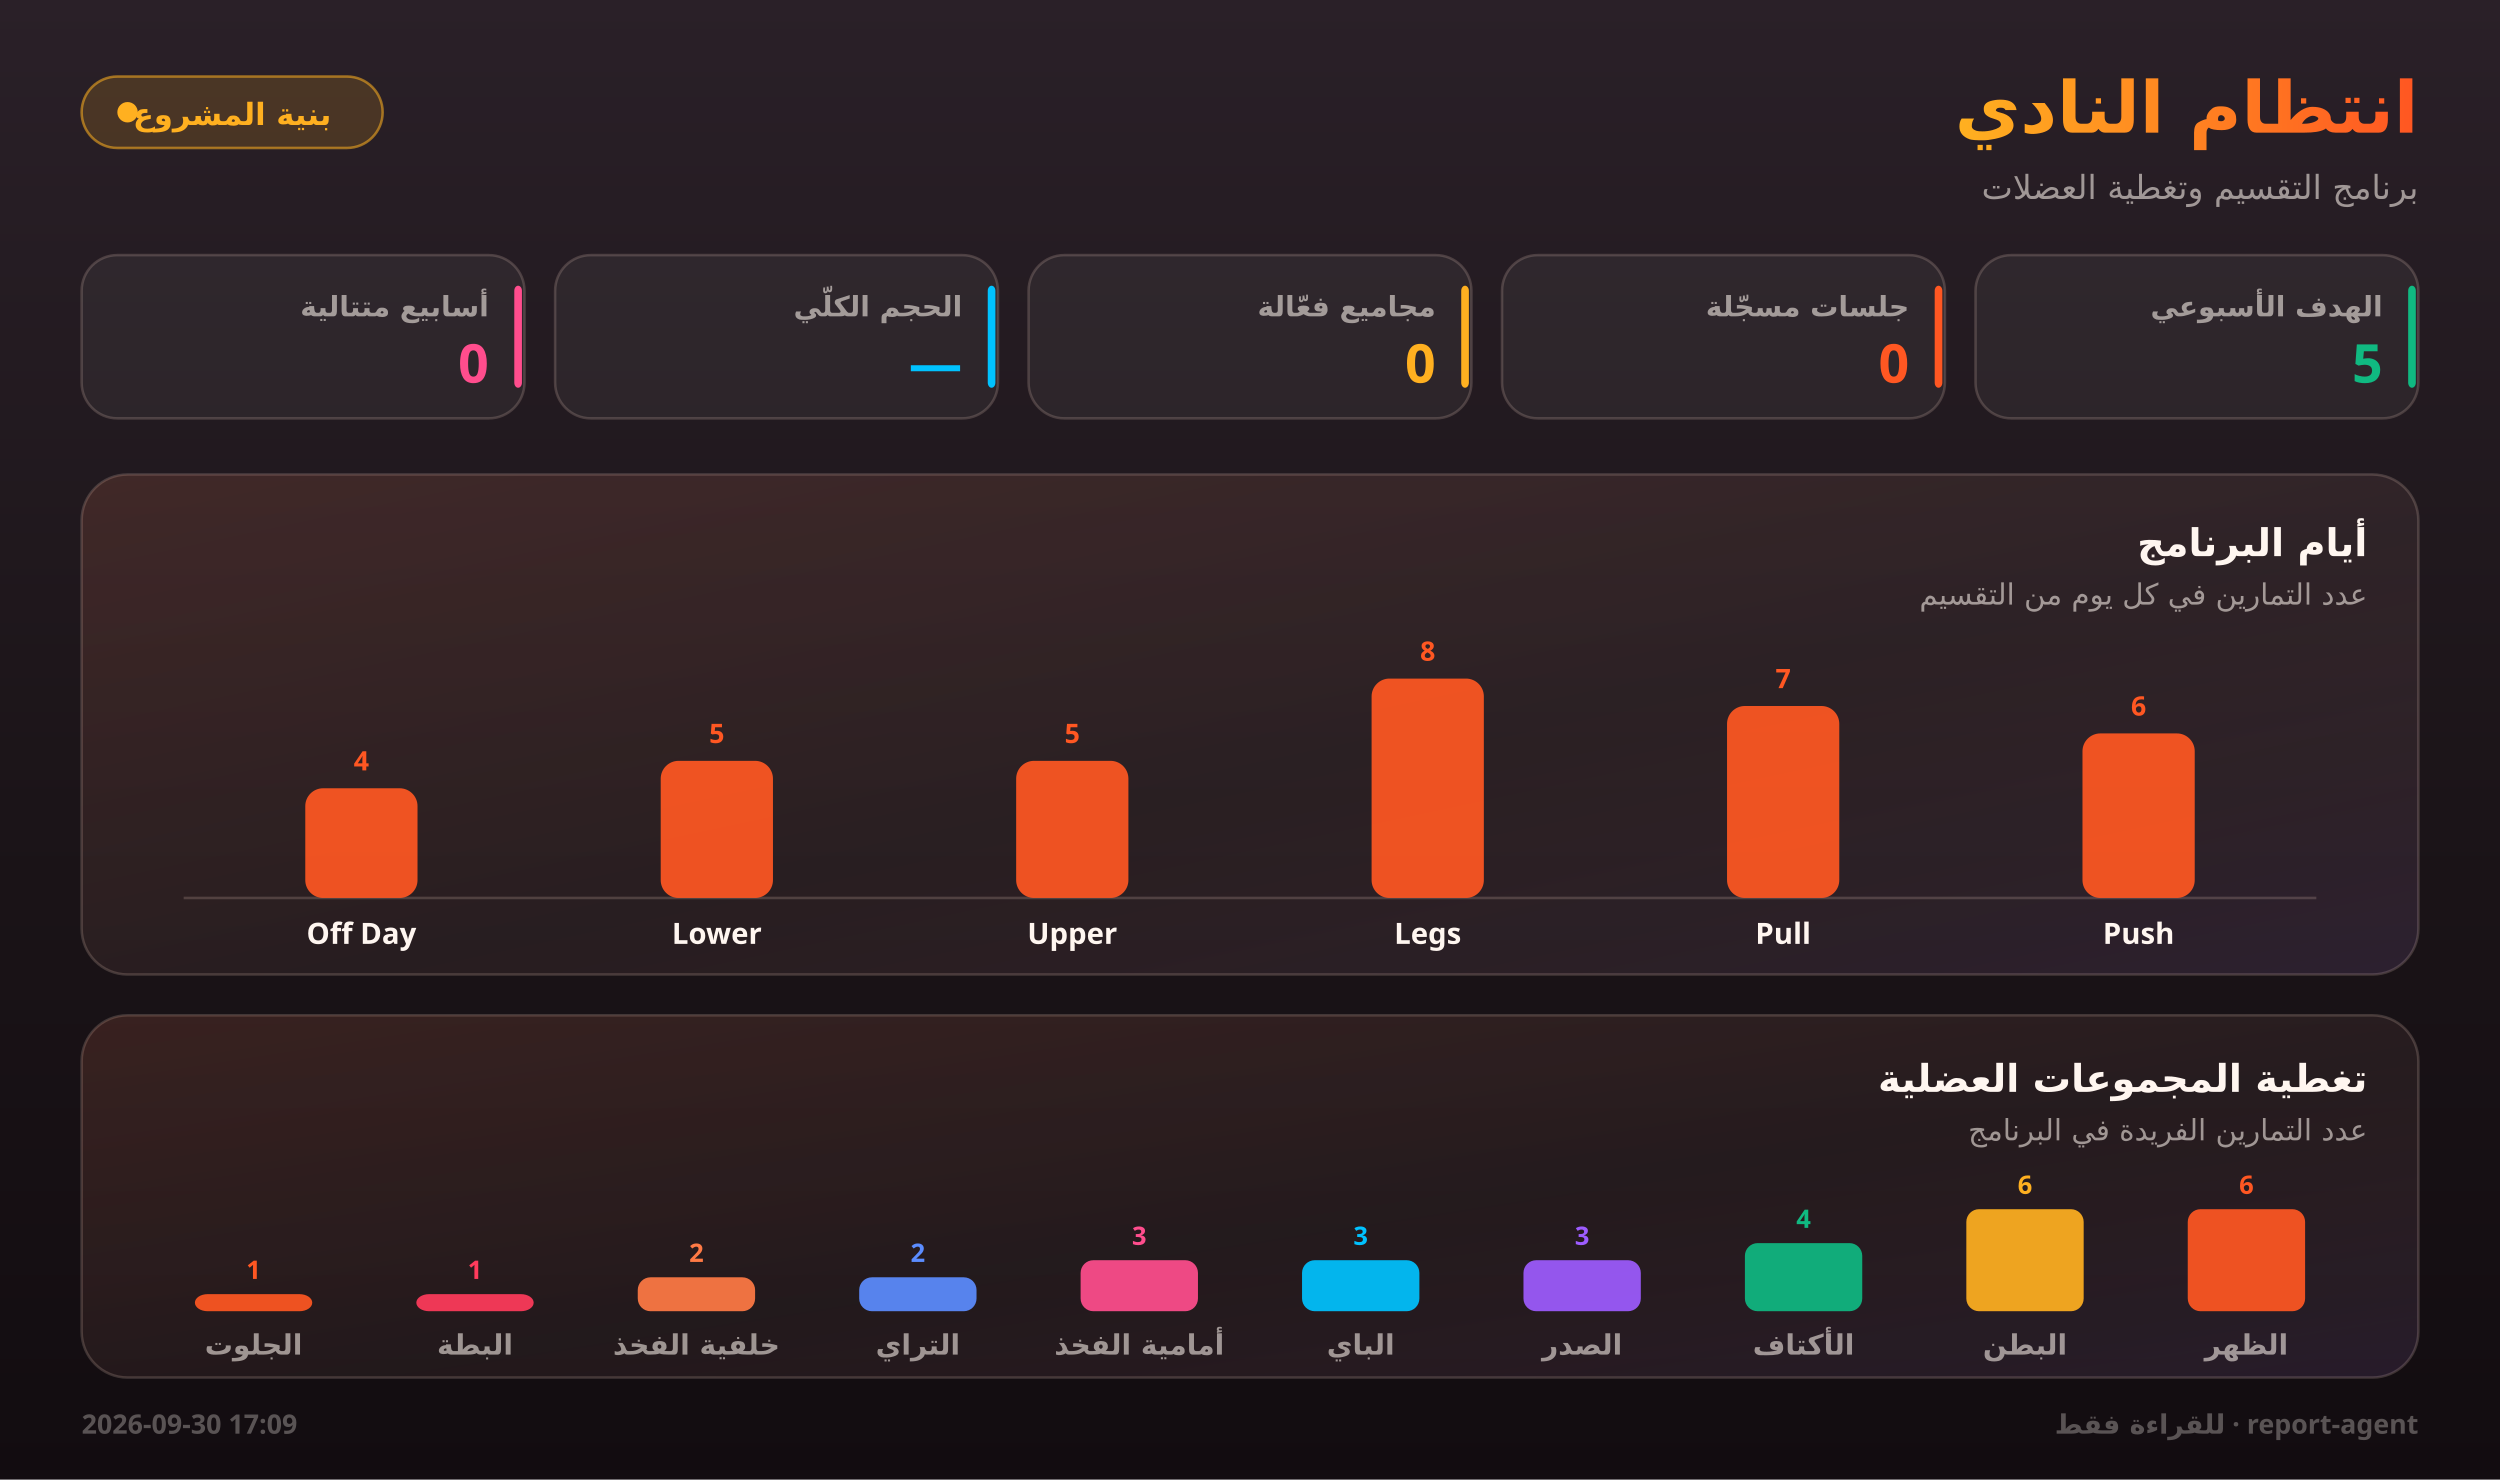
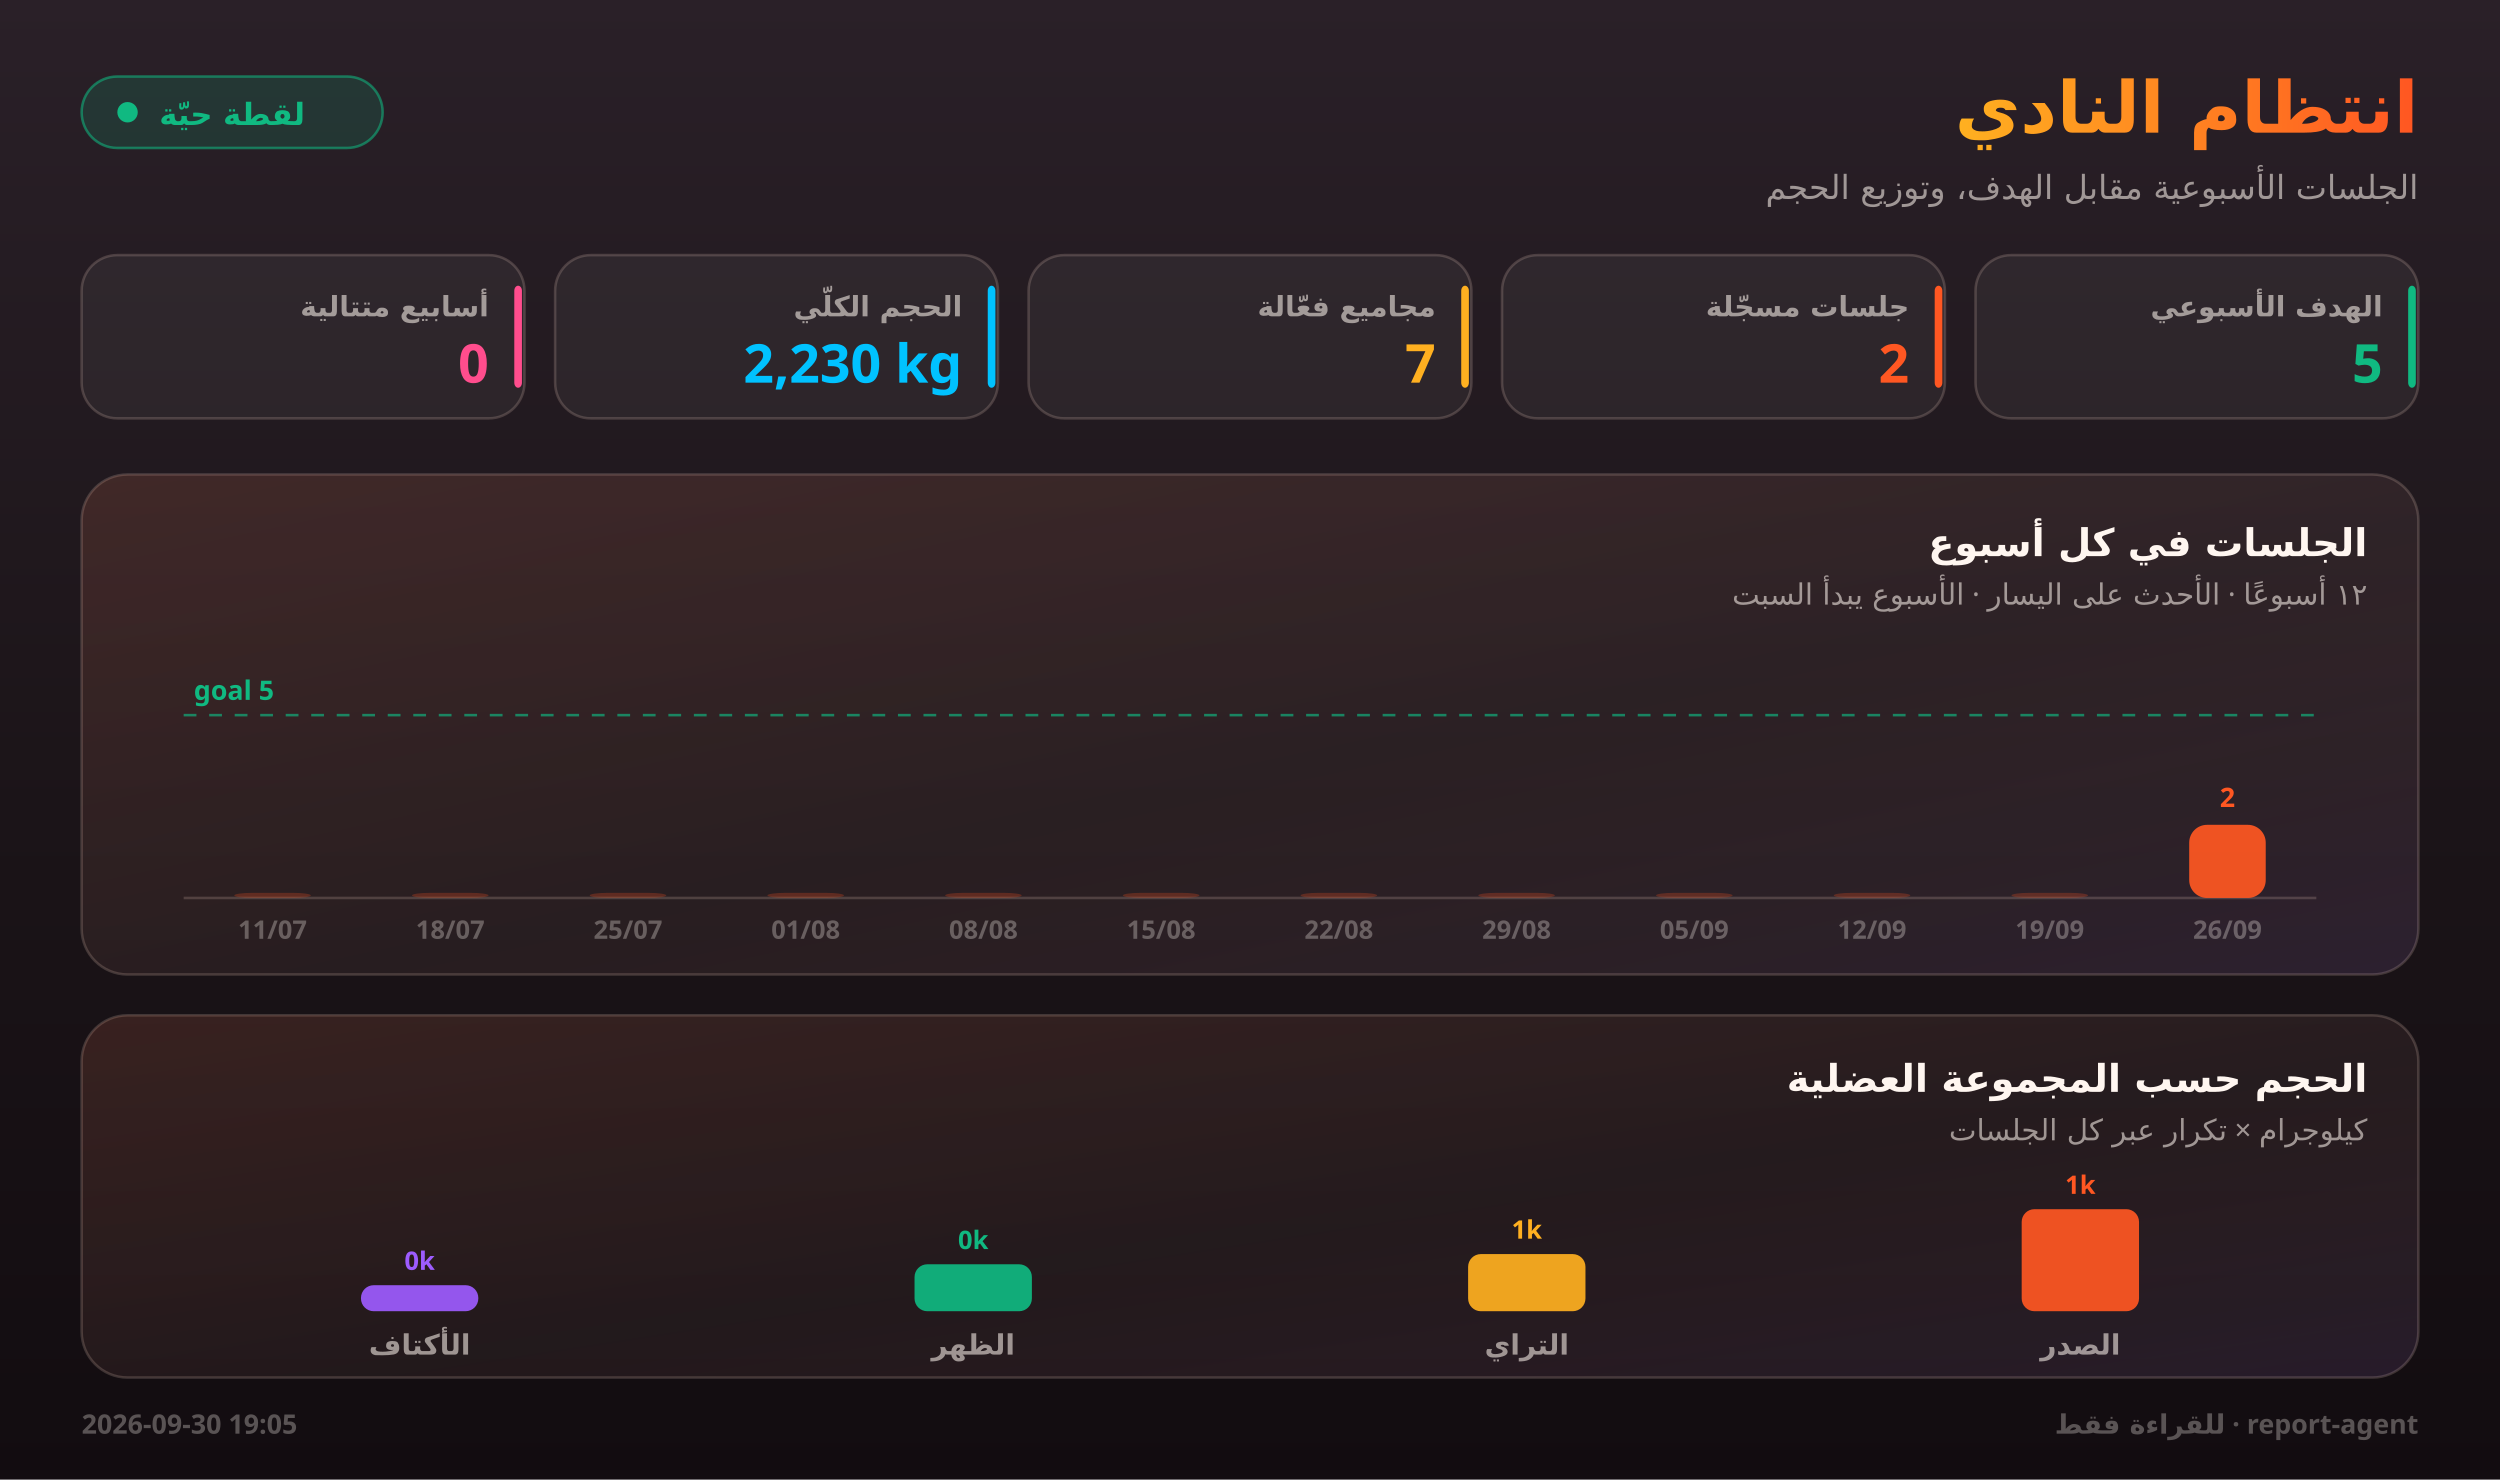
<svg xmlns="http://www.w3.org/2000/svg" width="980" height="580" viewBox="0 0 980 580" font-family="Tajawal, Cairo, 'Segoe UI', system-ui, sans-serif">
  <defs>
    <linearGradient id="sky" x1="0" y1="0" x2="0" y2="1">
      <stop offset="0%" stop-color="#2A2028" />
      <stop offset="55%" stop-color="#1B1418" />
      <stop offset="100%" stop-color="#120C10" />
    </linearGradient>
    <linearGradient id="sheen" x1="0" y1="0" x2="1" y2="1">
      <stop offset="0%" stop-color="#FF5722" stop-opacity="0.10" />
      <stop offset="55%" stop-color="#FF5722" stop-opacity="0.02" />
      <stop offset="100%" stop-color="#9D5CFF" stop-opacity="0.07" />
    </linearGradient>
    <linearGradient id="title" x1="1" y1="0" x2="0" y2="0">
      <stop offset="0%" stop-color="#FF5722" />
      <stop offset="100%" stop-color="#FFB020" />
    </linearGradient>
  </defs>
  <rect width="980" height="580" fill="url(#sky)" />
  <text x="948" y="52" fill="url(#title)" font-size="28" font-weight="800" text-anchor="start" style="direction:rtl;unicode-bidi:isolate">انتظام النادي</text>
-   <text x="948" y="78" fill="rgba(255,246,240,0.56)" font-size="13" font-weight="500" text-anchor="start" style="direction:rtl;unicode-bidi:isolate">برنامج التقسيم وتغطية العضلات</text>
-   <rect x="32" y="30" width="118" height="28" rx="14" fill="#FFB020" fill-opacity="0.16" stroke="#FFB020" stroke-opacity="0.55" />
-   <circle cx="50" cy="44" r="4" fill="#FFB020" />
-   <text x="91" y="49" fill="#FFB020" font-size="12" font-weight="700" text-anchor="middle" style="direction:rtl;unicode-bidi:isolate">بنية المشروع</text>
+   <text x="948" y="78" fill="rgba(255,246,240,0.56)" font-size="13" font-weight="500" text-anchor="start" style="direction:rtl;unicode-bidi:isolate">الجلسات الأسبوعية مقابل الهدف، وتوزيع الحجم</text>
+   <rect x="32" y="30" width="118" height="28" rx="14" fill="#10B981" fill-opacity="0.16" stroke="#10B981" stroke-opacity="0.55" />
+   <circle cx="50" cy="44" r="4" fill="#10B981" />
+   <text x="91" y="49" fill="#10B981" font-size="12" font-weight="700" text-anchor="middle" style="direction:rtl;unicode-bidi:isolate">لقطة حيّة</text>
  <rect x="774.4" y="100" width="173.6" height="64" rx="14" fill="rgba(255,255,255,0.05)" stroke="rgba(255,225,210,0.18)" />
  <rect x="944" y="112" width="3" height="40" rx="2" fill="#10B981" />
  <text x="934" y="124" fill="rgba(255,246,240,0.56)" font-size="11" font-weight="600" text-anchor="start" style="direction:rtl;unicode-bidi:isolate">الهدف الأسبوعي</text>
  <text x="934" y="150" fill="#10B981" font-size="21" font-weight="800" text-anchor="end" style="direction:ltr;unicode-bidi:isolate">5</text>
  <rect x="588.8" y="100" width="173.6" height="64" rx="14" fill="rgba(255,255,255,0.05)" stroke="rgba(255,225,210,0.18)" />
  <rect x="758.4" y="112" width="3" height="40" rx="2" fill="#FF5722" />
  <text x="748.4" y="124" fill="rgba(255,246,240,0.56)" font-size="11" font-weight="600" text-anchor="start" style="direction:rtl;unicode-bidi:isolate">جلسات مسجّلة</text>
-   <text x="748.4" y="150" fill="#FF5722" font-size="21" font-weight="800" text-anchor="end" style="direction:ltr;unicode-bidi:isolate">0</text>
+   <text x="748.4" y="150" fill="#FF5722" font-size="21" font-weight="800" text-anchor="end" style="direction:ltr;unicode-bidi:isolate">2</text>
  <rect x="403.2" y="100" width="173.6" height="64" rx="14" fill="rgba(255,255,255,0.05)" stroke="rgba(255,225,210,0.18)" />
  <rect x="572.8" y="112" width="3" height="40" rx="2" fill="#FFB020" />
  <text x="562.8" y="124" fill="rgba(255,246,240,0.56)" font-size="11" font-weight="600" text-anchor="start" style="direction:rtl;unicode-bidi:isolate">مجاميع فعّالة</text>
-   <text x="562.8" y="150" fill="#FFB020" font-size="21" font-weight="800" text-anchor="end" style="direction:ltr;unicode-bidi:isolate">0</text>
+   <text x="562.8" y="150" fill="#FFB020" font-size="21" font-weight="800" text-anchor="end" style="direction:ltr;unicode-bidi:isolate">7</text>
  <rect x="217.6" y="100" width="173.6" height="64" rx="14" fill="rgba(255,255,255,0.05)" stroke="rgba(255,225,210,0.18)" />
  <rect x="387.2" y="112" width="3" height="40" rx="2" fill="#00C2FF" />
  <text x="377.2" y="124" fill="rgba(255,246,240,0.56)" font-size="11" font-weight="600" text-anchor="start" style="direction:rtl;unicode-bidi:isolate">الحجم الكلّي</text>
-   <text x="377.2" y="150" fill="#00C2FF" font-size="21" font-weight="800" text-anchor="end" style="direction:ltr;unicode-bidi:isolate">—</text>
+   <text x="377.2" y="150" fill="#00C2FF" font-size="21" font-weight="800" text-anchor="end" style="direction:ltr;unicode-bidi:isolate">2,230 kg</text>
  <rect x="32" y="100" width="173.6" height="64" rx="14" fill="rgba(255,255,255,0.05)" stroke="rgba(255,225,210,0.18)" />
  <rect x="201.6" y="112" width="3" height="40" rx="2" fill="#FF4D8D" />
  <text x="191.6" y="124" fill="rgba(255,246,240,0.56)" font-size="11" font-weight="600" text-anchor="start" style="direction:rtl;unicode-bidi:isolate">أسابيع متتالية</text>
  <text x="191.6" y="150" fill="#FF4D8D" font-size="21" font-weight="800" text-anchor="end" style="direction:ltr;unicode-bidi:isolate">0</text>
  <g>
    <rect x="32" y="186" width="916" height="196" rx="18" fill="rgba(255,255,255,0.045)" stroke="rgba(255,225,210,0.18)" />
    <rect x="32" y="186" width="916" height="196" rx="18" fill="url(#sheen)" />
  </g>
-   <text x="928" y="218" fill="#FFF6F0" font-size="15" font-weight="700" text-anchor="start" style="direction:rtl;unicode-bidi:isolate">أيام البرنامج</text>
-   <text x="928" y="237" fill="rgba(255,246,240,0.56)" font-size="11.5" font-weight="500" text-anchor="start" style="direction:rtl;unicode-bidi:isolate">عدد التمارين في كل يوم من التقسيم</text>
+   <text x="928" y="218" fill="#FFF6F0" font-size="15" font-weight="700" text-anchor="start" style="direction:rtl;unicode-bidi:isolate">الجلسات في كل أسبوع</text>
+   <text x="928" y="237" fill="rgba(255,246,240,0.56)" font-size="11.5" font-weight="500" text-anchor="start" style="direction:rtl;unicode-bidi:isolate">١٢ أسبوعًا · الأحدث على اليسار · الأسبوع يبدأ السبت</text>
  <line x1="72" y1="352" x2="908" y2="352" stroke="rgba(255,225,210,0.18)" />
-   <rect x="816.333" y="287.5" width="44" height="64.5" rx="7" fill="#FF5722" fill-opacity="0.92" />
-   <text x="838.333" y="280.5" fill="#FF5722" font-size="10.5" font-weight="700" text-anchor="middle" style="direction:ltr;unicode-bidi:isolate">6</text>
-   <rect x="677" y="276.75" width="44" height="75.25" rx="7" fill="#FF5722" fill-opacity="0.92" />
-   <text x="699" y="269.75" fill="#FF5722" font-size="10.5" font-weight="700" text-anchor="middle" style="direction:ltr;unicode-bidi:isolate">7</text>
-   <rect x="537.667" y="266" width="44" height="86" rx="7" fill="#FF5722" fill-opacity="0.92" />
-   <text x="559.667" y="259" fill="#FF5722" font-size="10.5" font-weight="700" text-anchor="middle" style="direction:ltr;unicode-bidi:isolate">8</text>
-   <rect x="398.333" y="298.25" width="44" height="53.75" rx="7" fill="#FF5722" fill-opacity="0.92" />
-   <text x="420.333" y="291.25" fill="#FF5722" font-size="10.5" font-weight="700" text-anchor="middle" style="direction:ltr;unicode-bidi:isolate">5</text>
-   <rect x="259" y="298.25" width="44" height="53.75" rx="7" fill="#FF5722" fill-opacity="0.92" />
-   <text x="281" y="291.25" fill="#FF5722" font-size="10.5" font-weight="700" text-anchor="middle" style="direction:ltr;unicode-bidi:isolate">5</text>
-   <rect x="119.667" y="309" width="44" height="43" rx="7" fill="#FF5722" fill-opacity="0.92" />
-   <text x="141.667" y="302" fill="#FF5722" font-size="10.5" font-weight="700" text-anchor="middle" style="direction:ltr;unicode-bidi:isolate">4</text>
-   <text x="838.333" y="370" fill="#FFF6F0" font-size="11.5" font-weight="700" text-anchor="middle" style="direction:ltr;unicode-bidi:isolate">Push</text>
-   <text x="699" y="370" fill="#FFF6F0" font-size="11.5" font-weight="700" text-anchor="middle" style="direction:ltr;unicode-bidi:isolate">Pull</text>
-   <text x="559.667" y="370" fill="#FFF6F0" font-size="11.5" font-weight="700" text-anchor="middle" style="direction:ltr;unicode-bidi:isolate">Legs</text>
-   <text x="420.333" y="370" fill="#FFF6F0" font-size="11.5" font-weight="700" text-anchor="middle" style="direction:ltr;unicode-bidi:isolate">Upper</text>
-   <text x="281" y="370" fill="#FFF6F0" font-size="11.5" font-weight="700" text-anchor="middle" style="direction:ltr;unicode-bidi:isolate">Lower</text>
-   <text x="141.667" y="370" fill="#FFF6F0" font-size="11.5" font-weight="700" text-anchor="middle" style="direction:ltr;unicode-bidi:isolate">Off Day</text>
+   <line x1="72" y1="280.333" x2="908" y2="280.333" stroke="#10B981" stroke-opacity="0.65" stroke-dasharray="5 5" />
+   <text x="76" y="274.333" fill="#10B981" font-size="10.5" font-weight="700" text-anchor="start" style="direction:ltr;unicode-bidi:isolate">goal 5</text>
+   <rect x="858.167" y="323.333" width="30" height="28.667" rx="7" fill="#FF5722" fill-opacity="0.92" />
+   <text x="873.167" y="316.333" fill="#FF5722" font-size="10.5" font-weight="700" text-anchor="middle" style="direction:ltr;unicode-bidi:isolate">2</text>
+   <text x="873.167" y="368" fill="rgba(255,246,240,0.30)" font-size="10" font-weight="600" text-anchor="middle" style="direction:ltr;unicode-bidi:isolate">26/09</text>
+   <rect x="788.5" y="350" width="30" height="2" rx="7" fill="#FF5722" fill-opacity="0.25" />
+   <text x="803.5" y="368" fill="rgba(255,246,240,0.30)" font-size="10" font-weight="600" text-anchor="middle" style="direction:ltr;unicode-bidi:isolate">19/09</text>
+   <rect x="718.833" y="350" width="30" height="2" rx="7" fill="#FF5722" fill-opacity="0.25" />
+   <text x="733.833" y="368" fill="rgba(255,246,240,0.30)" font-size="10" font-weight="600" text-anchor="middle" style="direction:ltr;unicode-bidi:isolate">12/09</text>
+   <rect x="649.167" y="350" width="30" height="2" rx="7" fill="#FF5722" fill-opacity="0.25" />
+   <text x="664.167" y="368" fill="rgba(255,246,240,0.30)" font-size="10" font-weight="600" text-anchor="middle" style="direction:ltr;unicode-bidi:isolate">05/09</text>
+   <rect x="579.5" y="350" width="30" height="2" rx="7" fill="#FF5722" fill-opacity="0.25" />
+   <text x="594.5" y="368" fill="rgba(255,246,240,0.30)" font-size="10" font-weight="600" text-anchor="middle" style="direction:ltr;unicode-bidi:isolate">29/08</text>
+   <rect x="509.833" y="350" width="30" height="2" rx="7" fill="#FF5722" fill-opacity="0.25" />
+   <text x="524.833" y="368" fill="rgba(255,246,240,0.30)" font-size="10" font-weight="600" text-anchor="middle" style="direction:ltr;unicode-bidi:isolate">22/08</text>
+   <rect x="440.167" y="350" width="30" height="2" rx="7" fill="#FF5722" fill-opacity="0.25" />
+   <text x="455.167" y="368" fill="rgba(255,246,240,0.30)" font-size="10" font-weight="600" text-anchor="middle" style="direction:ltr;unicode-bidi:isolate">15/08</text>
+   <rect x="370.5" y="350" width="30" height="2" rx="7" fill="#FF5722" fill-opacity="0.25" />
+   <text x="385.5" y="368" fill="rgba(255,246,240,0.30)" font-size="10" font-weight="600" text-anchor="middle" style="direction:ltr;unicode-bidi:isolate">08/08</text>
+   <rect x="300.833" y="350" width="30" height="2" rx="7" fill="#FF5722" fill-opacity="0.25" />
+   <text x="315.833" y="368" fill="rgba(255,246,240,0.30)" font-size="10" font-weight="600" text-anchor="middle" style="direction:ltr;unicode-bidi:isolate">01/08</text>
+   <rect x="231.167" y="350" width="30" height="2" rx="7" fill="#FF5722" fill-opacity="0.25" />
+   <text x="246.167" y="368" fill="rgba(255,246,240,0.30)" font-size="10" font-weight="600" text-anchor="middle" style="direction:ltr;unicode-bidi:isolate">25/07</text>
+   <rect x="161.5" y="350" width="30" height="2" rx="7" fill="#FF5722" fill-opacity="0.25" />
+   <text x="176.5" y="368" fill="rgba(255,246,240,0.30)" font-size="10" font-weight="600" text-anchor="middle" style="direction:ltr;unicode-bidi:isolate">18/07</text>
+   <rect x="91.833" y="350" width="30" height="2" rx="7" fill="#FF5722" fill-opacity="0.25" />
+   <text x="106.833" y="368" fill="rgba(255,246,240,0.30)" font-size="10" font-weight="600" text-anchor="middle" style="direction:ltr;unicode-bidi:isolate">11/07</text>
  <g>
    <rect x="32" y="398" width="916" height="142" rx="18" fill="rgba(255,255,255,0.045)" stroke="rgba(255,225,210,0.18)" />
    <rect x="32" y="398" width="916" height="142" rx="18" fill="url(#sheen)" />
  </g>
-   <text x="928" y="428" fill="#FFF6F0" font-size="15" font-weight="700" text-anchor="start" style="direction:rtl;unicode-bidi:isolate">تغطية المجموعات العضلية</text>
-   <text x="928" y="447" fill="rgba(255,246,240,0.56)" font-size="11.5" font-weight="500" text-anchor="start" style="direction:rtl;unicode-bidi:isolate">عدد التمارين الفريدة في البرنامج</text>
-   <rect x="857.6" y="474.0" width="46.0" height="40.0" rx="5" fill="#FF5722" fill-opacity="0.92" />
-   <text x="880.6" y="468" fill="#FF5722" font-size="10" font-weight="700" text-anchor="middle" style="direction:ltr;unicode-bidi:isolate">6</text>
-   <text x="880.6" y="531" fill="rgba(255,246,240,0.56)" font-size="11" font-weight="600" text-anchor="middle" style="direction:rtl;unicode-bidi:isolate">الظهر</text>
-   <rect x="770.8" y="474.0" width="46.0" height="40.0" rx="5" fill="#FFB020" fill-opacity="0.92" />
-   <text x="793.8" y="468" fill="#FFB020" font-size="10" font-weight="700" text-anchor="middle" style="direction:ltr;unicode-bidi:isolate">6</text>
-   <text x="793.8" y="531" fill="rgba(255,246,240,0.56)" font-size="11" font-weight="600" text-anchor="middle" style="direction:rtl;unicode-bidi:isolate">البطن</text>
-   <rect x="684.0" y="487.3" width="46.0" height="26.7" rx="5" fill="#10B981" fill-opacity="0.92" />
-   <text x="707" y="481.333" fill="#10B981" font-size="10" font-weight="700" text-anchor="middle" style="direction:ltr;unicode-bidi:isolate">4</text>
-   <text x="707.0" y="531" fill="rgba(255,246,240,0.56)" font-size="11" font-weight="600" text-anchor="middle" style="direction:rtl;unicode-bidi:isolate">الأكتاف</text>
-   <rect x="597.2" y="494.0" width="46.0" height="20.0" rx="5" fill="#9D5CFF" fill-opacity="0.92" />
-   <text x="620.2" y="488" fill="#9D5CFF" font-size="10" font-weight="700" text-anchor="middle" style="direction:ltr;unicode-bidi:isolate">3</text>
-   <text x="620.2" y="531" fill="rgba(255,246,240,0.56)" font-size="11" font-weight="600" text-anchor="middle" style="direction:rtl;unicode-bidi:isolate">الصدر</text>
-   <rect x="510.4" y="494.0" width="46.0" height="20.0" rx="5" fill="#00C2FF" fill-opacity="0.92" />
-   <text x="533.4" y="488" fill="#00C2FF" font-size="10" font-weight="700" text-anchor="middle" style="direction:ltr;unicode-bidi:isolate">3</text>
-   <text x="533.4" y="531" fill="rgba(255,246,240,0.56)" font-size="11" font-weight="600" text-anchor="middle" style="direction:rtl;unicode-bidi:isolate">الباي</text>
-   <rect x="423.6" y="494.0" width="46.0" height="20.0" rx="5" fill="#FF4D8D" fill-opacity="0.92" />
-   <text x="446.6" y="488" fill="#FF4D8D" font-size="10" font-weight="700" text-anchor="middle" style="direction:ltr;unicode-bidi:isolate">3</text>
-   <text x="446.6" y="531" fill="rgba(255,246,240,0.56)" font-size="11" font-weight="600" text-anchor="middle" style="direction:rtl;unicode-bidi:isolate">أمامية الفخذ</text>
-   <rect x="336.8" y="500.7" width="46.0" height="13.3" rx="5" fill="#5B8CFF" fill-opacity="0.92" />
-   <text x="359.8" y="494.667" fill="#5B8CFF" font-size="10" font-weight="700" text-anchor="middle" style="direction:ltr;unicode-bidi:isolate">2</text>
-   <text x="359.8" y="531" fill="rgba(255,246,240,0.56)" font-size="11" font-weight="600" text-anchor="middle" style="direction:rtl;unicode-bidi:isolate">التراي</text>
-   <rect x="250.0" y="500.7" width="46.0" height="13.3" rx="5" fill="#FF7A45" fill-opacity="0.92" />
-   <text x="273" y="494.667" fill="#FF7A45" font-size="10" font-weight="700" text-anchor="middle" style="direction:ltr;unicode-bidi:isolate">2</text>
-   <text x="273.0" y="531" fill="rgba(255,246,240,0.56)" font-size="11" font-weight="600" text-anchor="middle" style="direction:rtl;unicode-bidi:isolate">خلفية الفخذ</text>
-   <rect x="163.2" y="507.3" width="46.0" height="6.7" rx="5" fill="#FF3B5C" fill-opacity="0.92" />
-   <text x="186.2" y="501.333" fill="#FF3B5C" font-size="10" font-weight="700" text-anchor="middle" style="direction:ltr;unicode-bidi:isolate">1</text>
-   <text x="186.2" y="531" fill="rgba(255,246,240,0.56)" font-size="11" font-weight="600" text-anchor="middle" style="direction:rtl;unicode-bidi:isolate">البطة</text>
-   <rect x="76.4" y="507.3" width="46.0" height="6.7" rx="5" fill="#FF5722" fill-opacity="0.92" />
-   <text x="99.4" y="501.333" fill="#FF5722" font-size="10" font-weight="700" text-anchor="middle" style="direction:ltr;unicode-bidi:isolate">1</text>
-   <text x="99.4" y="531" fill="rgba(255,246,240,0.56)" font-size="11" font-weight="600" text-anchor="middle" style="direction:rtl;unicode-bidi:isolate">الجلوت</text>
-   <text x="32" y="562" fill="rgba(255,246,240,0.30)" font-size="10.5" font-weight="600" text-anchor="start" style="direction:ltr;unicode-bidi:isolate">2026-09-30 17:09</text>
+   <text x="928" y="428" fill="#FFF6F0" font-size="15" font-weight="700" text-anchor="start" style="direction:rtl;unicode-bidi:isolate">الحجم حسب المجموعة العضلية</text>
+   <text x="928" y="447" fill="rgba(255,246,240,0.56)" font-size="11.5" font-weight="500" text-anchor="start" style="direction:rtl;unicode-bidi:isolate">كيلوجرام × تكرار عبر كل الجلسات</text>
+   <rect x="792.5" y="474.0" width="46.0" height="40.0" rx="5" fill="#FF5722" fill-opacity="0.92" />
+   <text x="815.5" y="468" fill="#FF5722" font-size="10" font-weight="700" text-anchor="middle" style="direction:ltr;unicode-bidi:isolate">1k</text>
+   <text x="815.5" y="531" fill="rgba(255,246,240,0.56)" font-size="11" font-weight="600" text-anchor="middle" style="direction:rtl;unicode-bidi:isolate">الصدر</text>
+   <rect x="575.5" y="491.6" width="46.0" height="22.4" rx="5" fill="#FFB020" fill-opacity="0.92" />
+   <text x="598.5" y="485.551" fill="#FFB020" font-size="10" font-weight="700" text-anchor="middle" style="direction:ltr;unicode-bidi:isolate">1k</text>
+   <text x="598.5" y="531" fill="rgba(255,246,240,0.56)" font-size="11" font-weight="600" text-anchor="middle" style="direction:rtl;unicode-bidi:isolate">التراي</text>
+   <rect x="358.5" y="495.6" width="46.0" height="18.4" rx="5" fill="#10B981" fill-opacity="0.92" />
+   <text x="381.5" y="489.633" fill="#10B981" font-size="10" font-weight="700" text-anchor="middle" style="direction:ltr;unicode-bidi:isolate">0k</text>
+   <text x="381.5" y="531" fill="rgba(255,246,240,0.56)" font-size="11" font-weight="600" text-anchor="middle" style="direction:rtl;unicode-bidi:isolate">الظهر</text>
+   <rect x="141.5" y="503.8" width="46.0" height="10.2" rx="5" fill="#9D5CFF" fill-opacity="0.92" />
+   <text x="164.5" y="497.796" fill="#9D5CFF" font-size="10" font-weight="700" text-anchor="middle" style="direction:ltr;unicode-bidi:isolate">0k</text>
+   <text x="164.5" y="531" fill="rgba(255,246,240,0.56)" font-size="11" font-weight="600" text-anchor="middle" style="direction:rtl;unicode-bidi:isolate">الأكتاف</text>
+   <text x="32" y="562" fill="rgba(255,246,240,0.30)" font-size="10.5" font-weight="600" text-anchor="start" style="direction:ltr;unicode-bidi:isolate">2026-09-30 19:05</text>
  <text x="948" y="562" fill="rgba(255,246,240,0.30)" font-size="10.5" font-weight="600" text-anchor="start" style="direction:rtl;unicode-bidi:isolate">report-agent · للقراءة فقط</text>
</svg>
